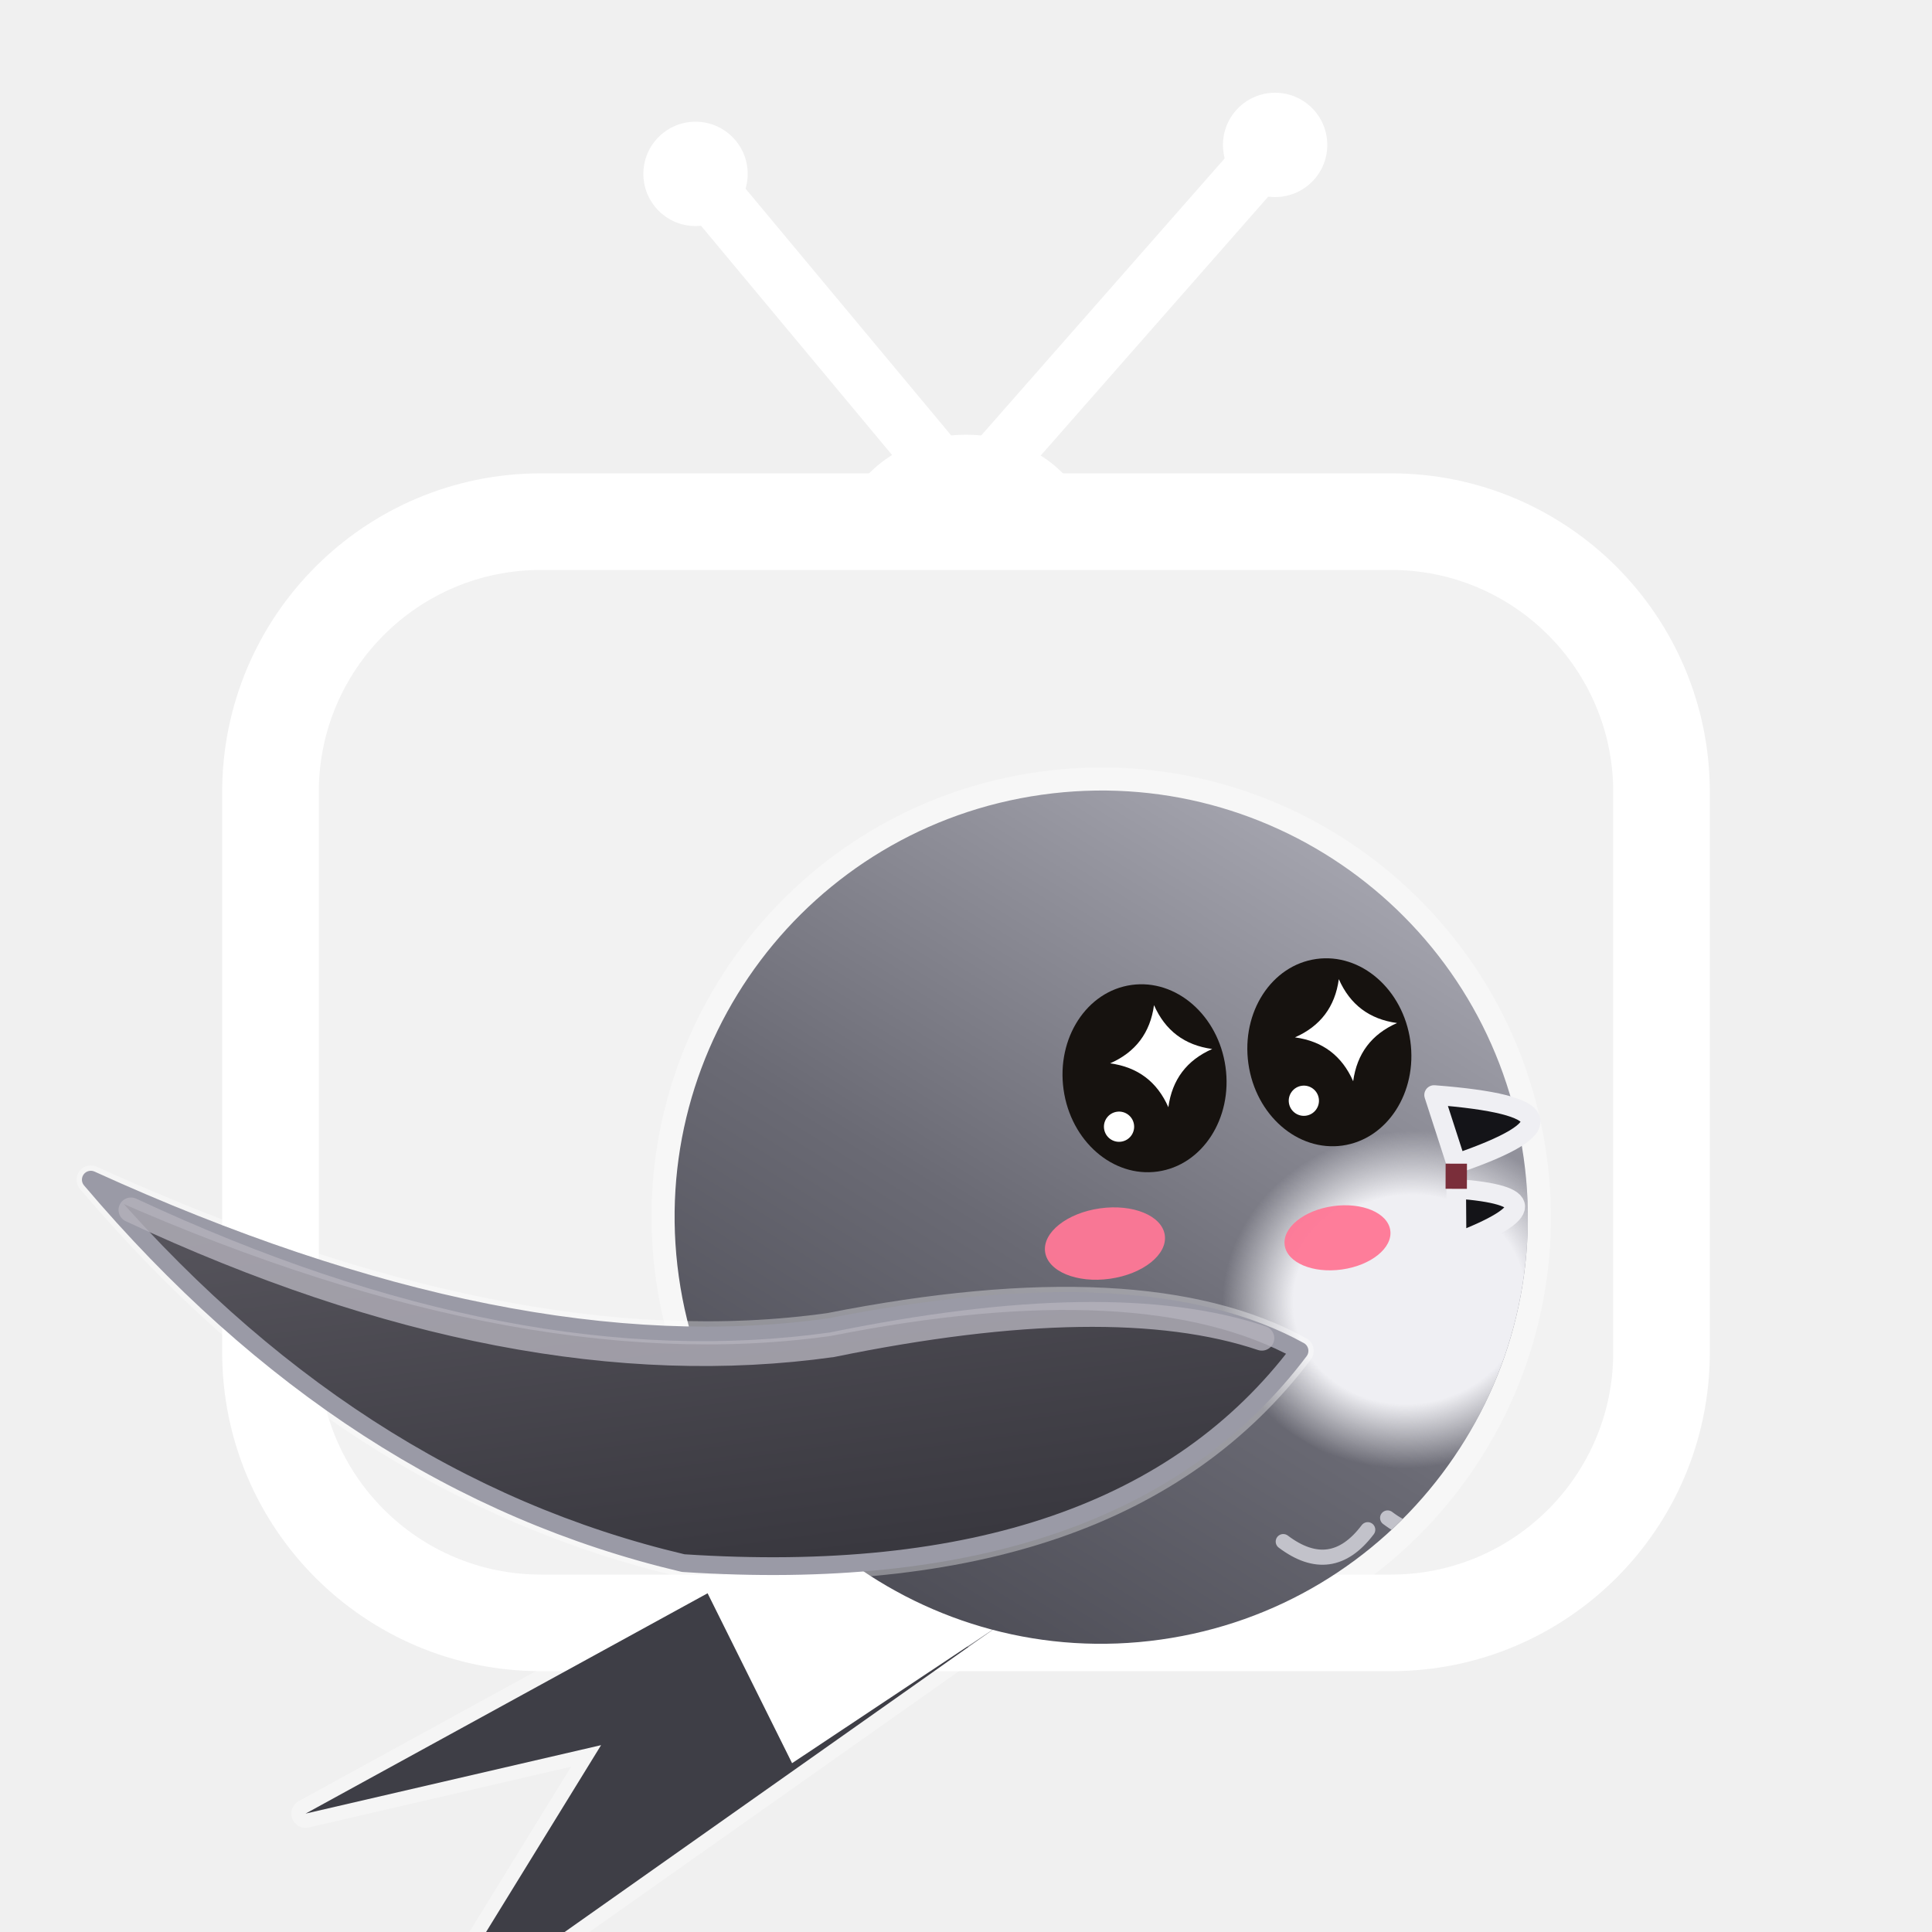
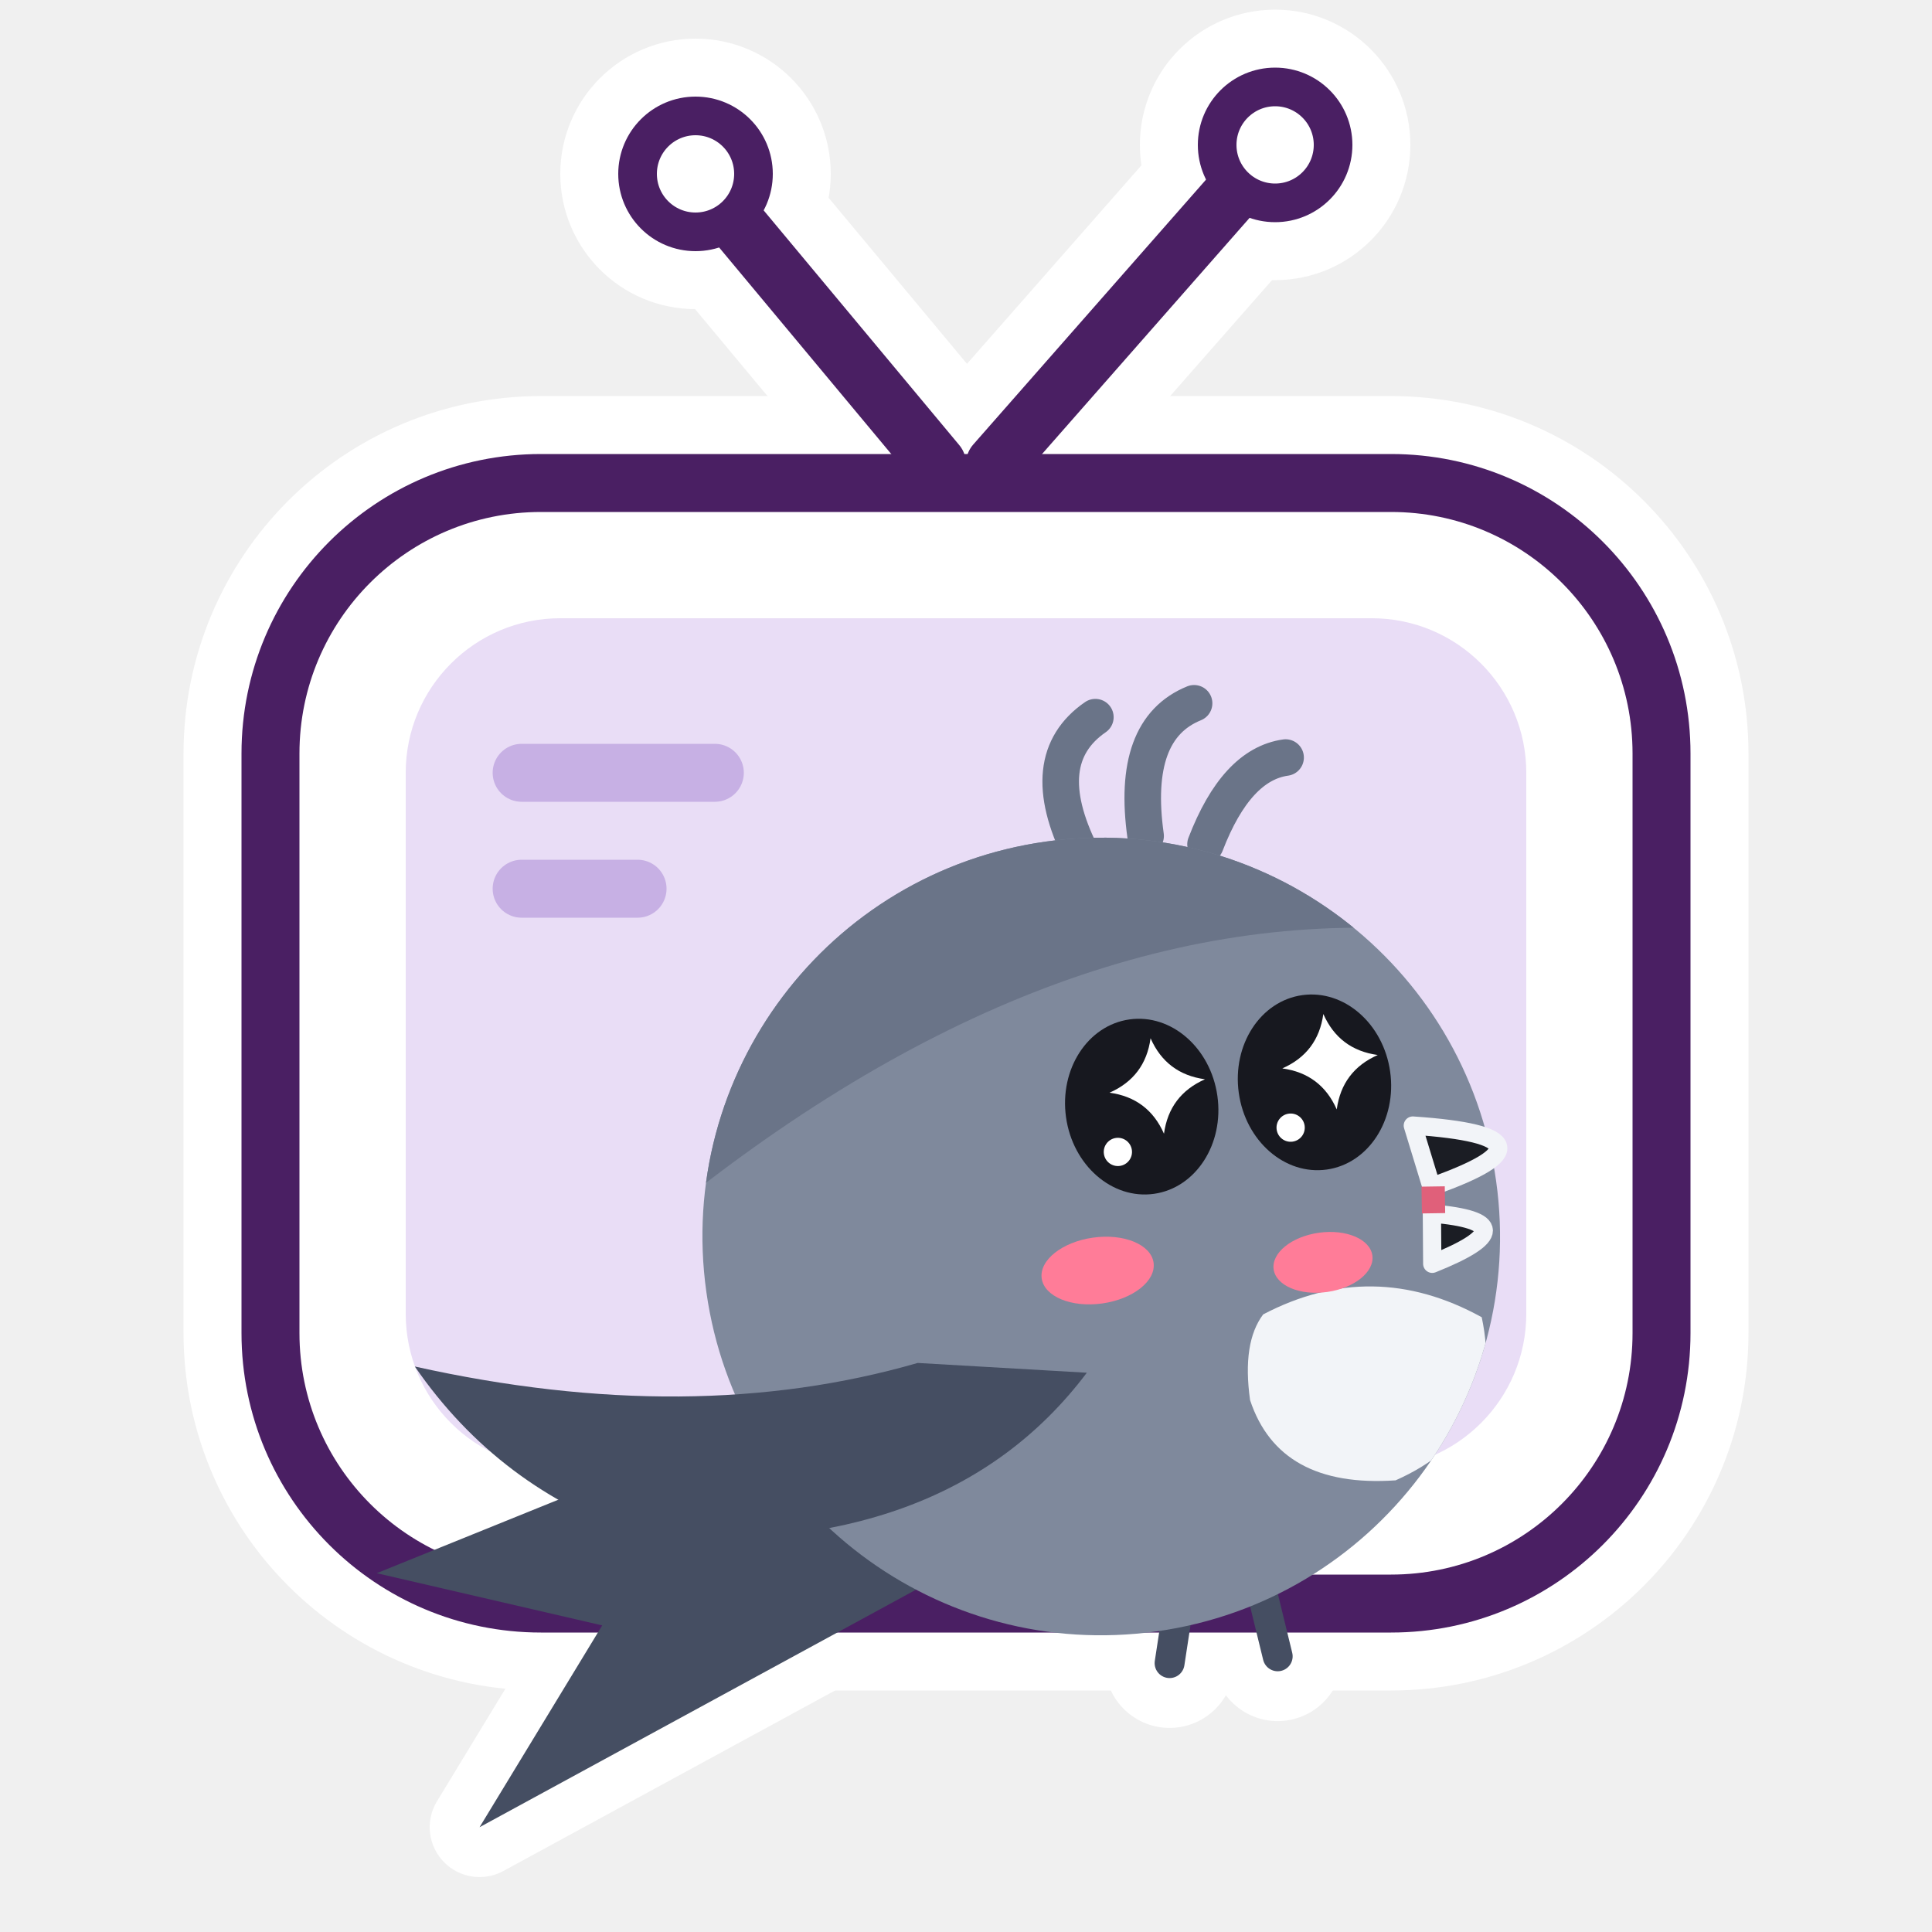
<svg xmlns="http://www.w3.org/2000/svg" viewBox="0 0 100 100" width="1024" height="1024">
-   <path d="M48.5 24 L36.0 9" stroke="#FFFFFF" stroke-width="3" stroke-linecap="round" />
-   <path d="M51.5 24 L66.0 7.5" stroke="#FFFFFF" stroke-width="3" stroke-linecap="round" />
-   <circle cx="36.0" cy="9" r="2.7" fill="#FFFFFF" />
-   <circle cx="66.0" cy="7.5" r="2.7" fill="#FFFFFF" />
-   <path d="M43.5 28 A6.5 5.5 0 0 1 56.5 28 Z" fill="#FFFFFF" />
-   <rect x="14" y="27" width="72" height="57" rx="14" fill="#FFFFFF" fill-opacity="0.14" stroke="#FFFFFF" stroke-width="5" />
-   <g transform="translate(57 63) rotate(-8) scale(0.92)">
+   <g>
+     <path d="M48.5 24 L36 9 M51.5 24 L66 7.5" stroke="#FFFFFF" stroke-width="9" stroke-linecap="round" />
+     <circle cx="36" cy="9" r="3" fill="#FFFFFF" stroke="#FFFFFF" stroke-width="8" />
+     <circle cx="66" cy="7.5" r="3" fill="#FFFFFF" stroke="#FFFFFF" stroke-width="8" />
+     <rect x="14" y="25" width="72" height="58" rx="14" fill="#FFFFFF" stroke="#FFFFFF" stroke-width="9" />
+     <rect x="21" y="32" width="58" height="44" rx="8" fill="#FFFFFF" stroke="#FFFFFF" stroke-width="6" stroke-linejoin="round" />
+     <path d="M27 40 L37 40 M27 46 L33 46" stroke="#FFFFFF" stroke-width="9" stroke-linecap="round" />
+     <g transform="translate(57 64) rotate(-8) scale(0.86)">
+       <defs>
+         <clipPath id="wmd">
+           <circle r="24" stroke="#FFFFFF" stroke-width="6" stroke-linejoin="round" />
+         </clipPath>
+       </defs>
+       <path d="M-14 6 L-46 14 L-33 19 L-42 30 L-10 18 Z" fill="#FFFFFF" stroke="#FFFFFF" stroke-width="6" stroke-linejoin="round" />
+       <path d="M2 21 l-1.5 5 M6.5 21.5 l0.5 5" fill="none" stroke="#FFFFFF" stroke-width="7.8" stroke-linecap="round" />
+       <path d="M2 -23 Q0 -29 4 -31 M6 -23.5 Q6 -30 10 -31 M9.5 -22.5 Q12 -27 15 -27" fill="none" stroke="#FFFFFF" stroke-width="8.2" stroke-linecap="round" />
+       <circle r="24" fill="#FFFFFF" stroke="#FFFFFF" stroke-width="6" stroke-linejoin="round" />
+       <g clip-path="url(#wmd)">
+         <path d="M-24 -24 L24 -24 L24 -15 Q2 -21 -24 -6 Z" fill="#FFFFFF" stroke="#FFFFFF" stroke-width="6" stroke-linejoin="round" />
+         <path d="M-26 0 Q-23 15 -8 25 L-14 30 L-32 10 Z" fill="#FFFFFF" stroke="#FFFFFF" stroke-width="6" stroke-linejoin="round" />
+         <path d="M9 6 Q16 3.5 22 8 Q22.5 15 15.5 17 Q8.5 16.5 7.5 11 Q7.5 7.5 9 6 Z" fill="#FFFFFF" stroke="#FFFFFF" stroke-width="6" stroke-linejoin="round" />
+       </g>
+       <path d="M-2 8 Q-12 18 -30 14 Q-38 10 -42 2 Q-26 8 -12 6 Z" fill="#FFFFFF" stroke="#FFFFFF" stroke-width="6" stroke-linejoin="round" />
+       <ellipse cx="3.5" cy="-7.4" rx="4.6" ry="5.3" fill="#FFFFFF" stroke="#FFFFFF" stroke-width="6" stroke-linejoin="round" />
+       <path d="M4.6 -11.4 Q5.24 -9.14 7.5 -8.5 Q5.24 -7.86 4.6 -5.6 Q3.96 -7.86 1.7 -8.5 Q3.96 -9.14 4.6 -11.4 Z" fill="#FFFFFF" stroke="#FFFFFF" stroke-width="6" stroke-linejoin="round" />
+       <circle cx="1.7" cy="-4.9" r="0.85" fill="#FFFFFF" stroke="#FFFFFF" stroke-width="6" stroke-linejoin="round" />
+       <ellipse cx="14" cy="-7.4" rx="4.6" ry="5.3" fill="#FFFFFF" stroke="#FFFFFF" stroke-width="6" stroke-linejoin="round" />
+       <path d="M15.1 -11.4 Q15.74 -9.14 18.0 -8.5 Q15.74 -7.86 15.1 -5.6 Q14.46 -7.86 12.2 -8.5 Q14.46 -9.14 15.1 -11.4 Z" fill="#FFFFFF" stroke="#FFFFFF" stroke-width="6" stroke-linejoin="round" />
+       <circle cx="12.2" cy="-4.9" r="0.85" fill="#FFFFFF" stroke="#FFFFFF" stroke-width="6" stroke-linejoin="round" />
+       <path d="M19.5 -4 Q29 -2 20.1 -0.2 Z" fill="#FFFFFF" stroke="#FFFFFF" stroke-width="7.1" stroke-linejoin="round" />
+       <path d="M19.9 1.4 Q26 2.8 19.5 4.4 Z" fill="#FFFFFF" stroke="#FFFFFF" stroke-width="7.1" stroke-linejoin="round" />
+       <path d="M20.2 -0.2 L20 1.4" stroke="#FFFFFF" stroke-width="7.4" />
+       <ellipse cx="-0.5" cy="2" rx="3.4" ry="2" fill="#FFFFFF" stroke="#FFFFFF" stroke-width="6" stroke-linejoin="round" />
+       <ellipse cx="13" cy="3.4" rx="3" ry="1.8" fill="#FFFFFF" stroke="#FFFFFF" stroke-width="6" stroke-linejoin="round" />
+     </g>
+   </g>
+   <path d="M48.5 24 L36 9 M51.5 24 L66 7.5" stroke="#4A1F63" stroke-width="3" stroke-linecap="round" />
+   <circle cx="36" cy="9" r="3" fill="#FFFFFF" stroke="#4A1F63" stroke-width="2" />
+   <circle cx="66" cy="7.5" r="3" fill="#FFFFFF" stroke="#4A1F63" stroke-width="2" />
+   <rect x="14" y="25" width="72" height="58" rx="14" fill="#FFFFFF" stroke="#4A1F63" stroke-width="3" />
+   <rect x="21" y="32" width="58" height="44" rx="8" fill="#E9DDF6" />
+   <path d="M27 40 L37 40 M27 46 L33 46" stroke="#C7B0E4" stroke-width="3" stroke-linecap="round" />
+   <g transform="translate(57 64) rotate(-8) scale(0.86)">
    <defs>
-       <clipPath id="ce12">
+       <clipPath id="bmd">
        <circle r="24" />
      </clipPath>
-       <linearGradient id="ge12" x1="0.85" y1="0.1" x2="0.15" y2="0.95">
-         <stop offset="0" stop-color="#A6A6B0" />
-         <stop offset="0.55" stop-color="#6A6A74" />
-         <stop offset="1" stop-color="#4A4A53" />
-       </linearGradient>
-       <linearGradient id="we12" x1="0" y1="0" x2="0" y2="1">
-         <stop offset="0" stop-color="#5A5860" />
-         <stop offset="1" stop-color="#38373E" />
-       </linearGradient>
-       <radialGradient id="te12" cx="0.5" cy="0.5" r="0.5">
-         <stop offset="0" stop-color="#EFEFF3" />
-         <stop offset="0.62" stop-color="#EFEFF3" />
-         <stop offset="1" stop-color="#EFEFF3" stop-opacity="0" />
-       </radialGradient>
    </defs>
-     <path d="M-12 13 L-49 27 L-32 25.5 L-44 40 L-9 22 Z" fill="none" stroke="#FFFFFF" stroke-opacity="0.35" stroke-width="1.6" stroke-linejoin="round" />
-     <path d="M-12 13 L-49 27 L-32 25.5 L-44 40 L-9 22 Z" fill="#3E3E46" />
-     <path d="M-12.5 12 L-25 17.5 L-21.5 28 L-9 22 Z" fill="#FFFFFF" />
-     <circle r="24.6" fill="none" stroke="#FFFFFF" stroke-opacity="0.35" stroke-width="1.4" />
-     <circle r="24" fill="url(#ge12)" />
-     <g clip-path="url(#ce12)">
-       <ellipse cx="16.5" cy="7" rx="10.5" ry="9.5" fill="url(#te12)" />
-       <path d="M7.6 19.5 Q10 21.9 12.4 19.5" fill="none" stroke="#C2C2CA" stroke-width="0.85" stroke-linecap="round" />
-       <path d="M13.6 19 Q16 21.4 18.4 19" fill="none" stroke="#C2C2CA" stroke-width="0.85" stroke-linecap="round" />
-       <path d="M10.6 22.5 Q13 24.9 15.4 22.5" fill="none" stroke="#C2C2CA" stroke-width="0.85" stroke-linecap="round" />
+     <path d="M-14 6 L-46 14 L-33 19 L-42 30 L-10 18 Z" fill="#454E62" />
+     <path d="M2 21 l-1.5 5 M6.5 21.5 l0.5 5" fill="none" stroke="#454E62" stroke-width="1.8" stroke-linecap="round" />
+     <path d="M2 -23 Q0 -29 4 -31 M6 -23.5 Q6 -30 10 -31 M9.5 -22.5 Q12 -27 15 -27" fill="none" stroke="#6A7488" stroke-width="2.2" stroke-linecap="round" />
+     <circle r="24" fill="#7F899C" />
+     <g clip-path="url(#bmd)">
+       <path d="M-24 -24 L24 -24 L24 -15 Q2 -21 -24 -6 Z" fill="#6A7488" />
+       <path d="M-26 0 Q-23 15 -8 25 L-14 30 L-32 10 Z" fill="#FFFFFF" />
+       <path d="M9 6 Q16 3.5 22 8 Q22.5 15 15.5 17 Q8.5 16.5 7.5 11 Q7.5 7.5 9 6 Z" fill="#F2F4F8" />
    </g>
-     <path d="M10 9 Q-2 21 -26 16 Q-44 9 -56 -10 Q-34 4 -16 4 Q2 3 10 9 Z" fill="none" stroke="#FFFFFF" stroke-opacity="0.35" stroke-width="1.6" stroke-linejoin="round" />
-     <path d="M10 9 Q-2 21 -26 16 Q-44 9 -56 -10 Q-34 4 -16 4 Q2 3 10 9 Z" fill="url(#we12)" stroke="#9A9AA6" stroke-width="1" stroke-linejoin="round" />
-     <path d="M-54 -8 Q-34 5 -16 5 Q0 4 8 8" fill="none" stroke="#B4B1BC" stroke-width="1.4" stroke-linecap="round" opacity="0.8" />
-     <ellipse cx="3.5" cy="-7.4" rx="4.6" ry="5.3" fill="#16120F" />
-     <path d="M4.6 -11.4 Q5.238 -9.138 7.5 -8.5 Q5.238 -7.862 4.6 -5.6 Q3.962 -7.862 1.7 -8.5 Q3.962 -9.138 4.6 -11.4 Z" fill="#FFFFFF" />
+     <path d="M-2 8 Q-12 18 -30 14 Q-38 10 -42 2 Q-26 8 -12 6 Z" fill="#454E62" />
+     <ellipse cx="3.5" cy="-7.4" rx="4.6" ry="5.3" fill="#17181F" />
+     <path d="M4.6 -11.4 Q5.24 -9.14 7.5 -8.5 Q5.24 -7.86 4.6 -5.6 Q3.96 -7.86 1.7 -8.5 Q3.96 -9.14 4.6 -11.4 Z" fill="#FFFFFF" />
    <circle cx="1.7" cy="-4.9" r="0.85" fill="#FFFFFF" />
-     <ellipse cx="14" cy="-7.4" rx="4.6" ry="5.3" fill="#16120F" />
-     <path d="M15.1 -11.4 Q15.738 -9.138 18.0 -8.5 Q15.738 -7.862 15.1 -5.6 Q14.462 -7.862 12.2 -8.5 Q14.462 -9.138 15.1 -11.4 Z" fill="#FFFFFF" />
+     <ellipse cx="14" cy="-7.4" rx="4.6" ry="5.3" fill="#17181F" />
+     <path d="M15.1 -11.4 Q15.74 -9.14 18.0 -8.5 Q15.74 -7.86 15.1 -5.6 Q14.46 -7.86 12.2 -8.5 Q14.46 -9.14 15.1 -11.4 Z" fill="#FFFFFF" />
    <circle cx="12.2" cy="-4.9" r="0.85" fill="#FFFFFF" />
-     <path d="M19.5 -4.2 Q29.5 -2 20.2 -0.2 Z" fill="#141418" stroke="#EFEFF3" stroke-width="1.1" stroke-linejoin="round" />
-     <path d="M20 1.2 Q26.5 2.6 19.6 4.2 Z" fill="#141418" stroke="#EFEFF3" stroke-width="1.1" stroke-linejoin="round" />
-     <path d="M20.2 -0.2 L20 1.2" stroke="#7A2E3A" stroke-width="1.2" />
-     <ellipse cx="0" cy="1.5" rx="3.4" ry="2" fill="#FF7896" fill-opacity="0.95" />
-     <ellipse cx="13" cy="3" rx="3" ry="1.8" fill="#FF7896" fill-opacity="0.95" />
+     <path d="M19.5 -4 Q29 -2 20.1 -0.2 Z" fill="#1B1D24" stroke="#F2F4F8" stroke-width="1.1" stroke-linejoin="round" />
+     <path d="M19.9 1.4 Q26 2.8 19.5 4.4 Z" fill="#1B1D24" stroke="#F2F4F8" stroke-width="1.1" stroke-linejoin="round" />
+     <path d="M20.2 -0.2 L20 1.4" stroke="#E0607A" stroke-width="1.4" />
+     <ellipse cx="-0.5" cy="2" rx="3.4" ry="2" fill="#FF7C98" />
+     <ellipse cx="13" cy="3.4" rx="3" ry="1.8" fill="#FF7C98" />
  </g>
</svg>
